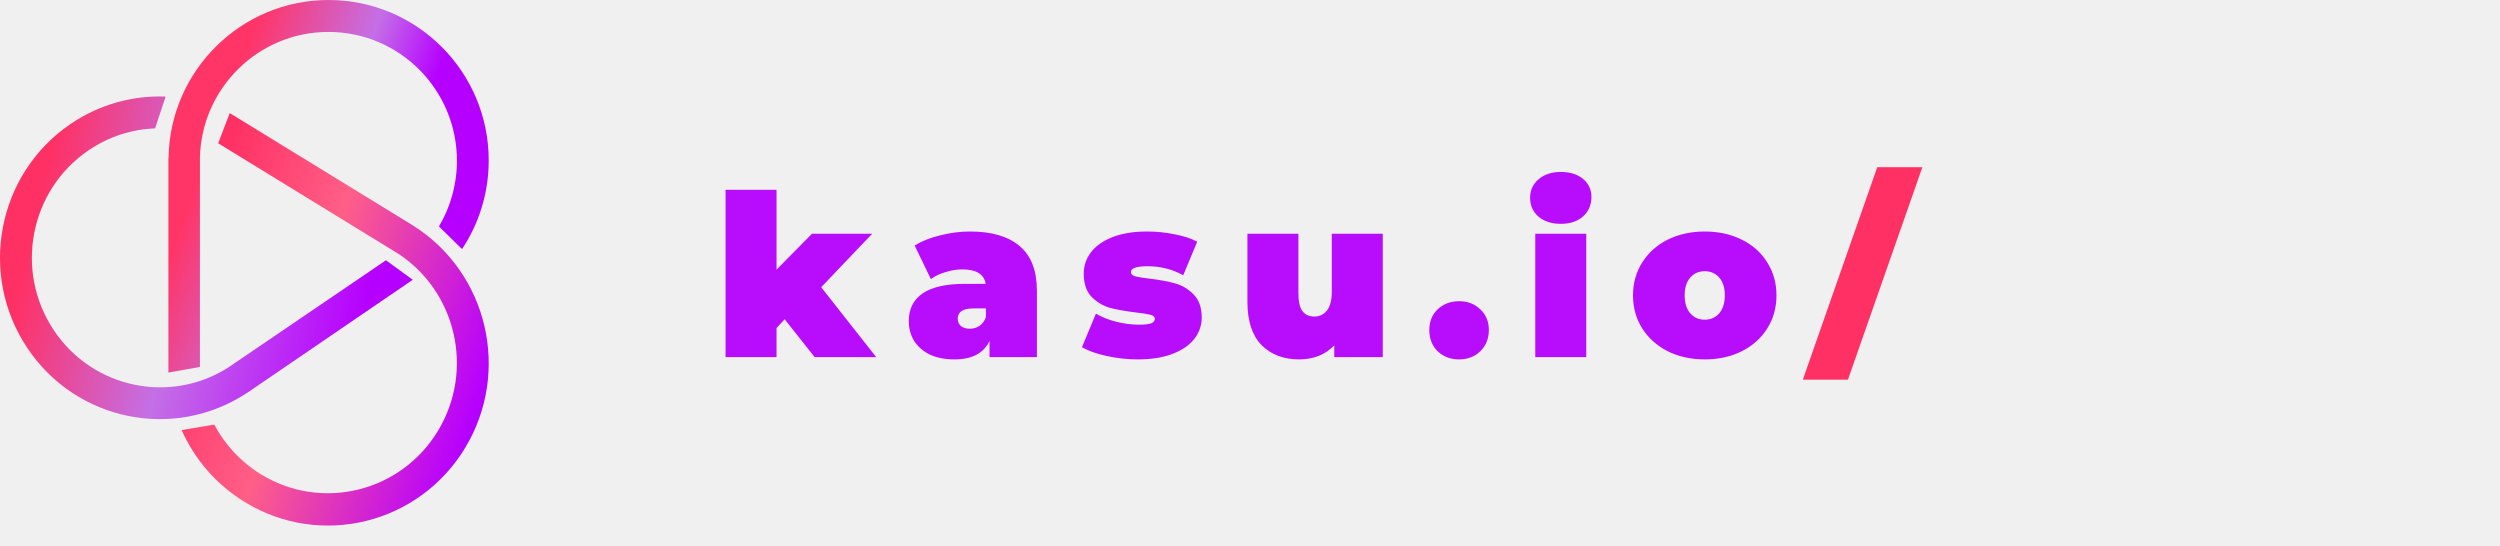
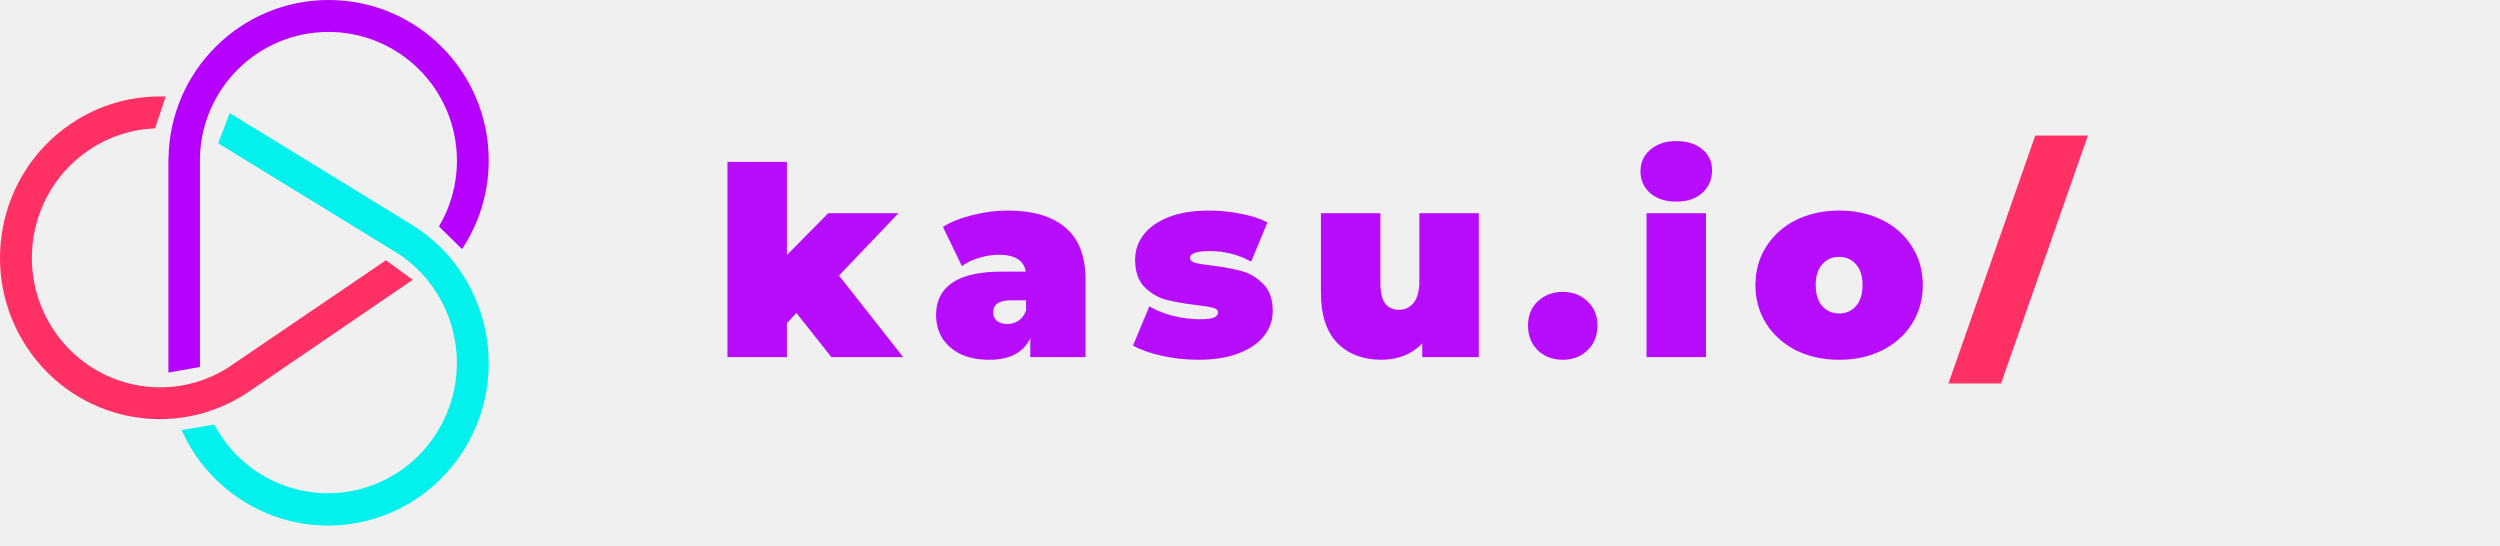
<svg xmlns="http://www.w3.org/2000/svg" width="133" height="29" viewBox="0 0 133 29" fill="none">
  <g clip-path="url(#clip0)">
-     <rect width="132.839" height="28.416" fill="transparent" />
-     <path fill-rule="evenodd" clip-rule="evenodd" d="M10.636 19.522L10.636 8.397L10.636 8.397C10.715 4.695 13.745 1.699 17.472 1.699C21.248 1.699 24.309 4.767 24.309 8.549C24.309 9.827 23.96 11.024 23.352 12.048L24.58 13.251C25.477 11.9 25.999 10.278 25.999 8.534C25.999 3.822 22.186 -1.37122e-09 17.483 -3.06271e-09C12.823 -4.73829e-09 9.038 3.758 8.967 8.397L8.959 8.397L8.959 19.821L10.636 19.522Z" fill="url(#paint0_linear)" />
-     <path fill-rule="evenodd" clip-rule="evenodd" d="M24.758 23.806C27.184 19.768 25.946 14.519 22 12.015L22.001 12.014L21.89 11.946C21.889 11.945 21.888 11.945 21.887 11.944L12.222 6.016L11.607 7.623L21.13 13.464L21.131 13.461C24.27 15.48 25.249 19.675 23.309 22.904C21.342 26.177 17.122 27.219 13.883 25.233C12.797 24.566 11.958 23.644 11.399 22.588L9.662 22.878C10.347 24.415 11.483 25.765 13.017 26.706C17.052 29.181 22.308 27.882 24.758 23.806Z" fill="url(#paint1_linear)" />
-     <path fill-rule="evenodd" clip-rule="evenodd" d="M13.146 20.899L13.147 20.901L21.959 14.884L20.532 13.847L12.212 19.503L12.214 19.506C9.105 21.532 4.948 20.684 2.866 17.573C0.756 14.421 1.576 10.137 4.698 8.006C5.791 7.26 7.022 6.877 8.25 6.829L8.814 5.138C7.072 5.071 5.295 5.543 3.74 6.605C-0.148 9.259 -1.17 14.594 1.458 18.521C4.061 22.411 9.269 23.46 13.146 20.899Z" fill="url(#paint2_linear)" />
-     <path d="M41.744 16.984L41.312 17.452V19H38.6V10.096H41.312V14.344L43.196 12.436H46.4L43.688 15.28L46.616 19H43.34L41.744 16.984ZM51.611 12.316C52.763 12.316 53.643 12.576 54.251 13.096C54.859 13.608 55.163 14.4 55.163 15.472V19H52.643V18.136C52.331 18.792 51.711 19.12 50.783 19.12C50.263 19.12 49.819 19.032 49.451 18.856C49.091 18.672 48.815 18.428 48.623 18.124C48.439 17.812 48.347 17.464 48.347 17.08C48.347 16.432 48.595 15.94 49.091 15.604C49.587 15.268 50.339 15.1 51.347 15.1H52.439C52.351 14.588 51.939 14.332 51.203 14.332C50.907 14.332 50.607 14.38 50.303 14.476C49.999 14.564 49.739 14.688 49.523 14.848L48.659 13.06C49.035 12.828 49.487 12.648 50.015 12.52C50.551 12.384 51.083 12.316 51.611 12.316ZM51.599 17.488C51.791 17.488 51.963 17.436 52.115 17.332C52.267 17.228 52.379 17.072 52.451 16.864V16.408H51.779C51.227 16.408 50.951 16.592 50.951 16.96C50.951 17.112 51.007 17.24 51.119 17.344C51.239 17.44 51.399 17.488 51.599 17.488ZM60.536 19.12C59.976 19.12 59.424 19.06 58.88 18.94C58.336 18.82 57.896 18.664 57.56 18.472L58.304 16.684C58.608 16.868 58.968 17.012 59.384 17.116C59.8 17.22 60.204 17.272 60.596 17.272C60.908 17.272 61.124 17.248 61.244 17.2C61.372 17.144 61.436 17.064 61.436 16.96C61.436 16.856 61.356 16.784 61.196 16.744C61.044 16.704 60.792 16.664 60.44 16.624C59.904 16.56 59.448 16.48 59.072 16.384C58.696 16.28 58.364 16.084 58.076 15.796C57.796 15.508 57.656 15.096 57.656 14.56C57.656 14.136 57.784 13.756 58.04 13.42C58.296 13.084 58.676 12.816 59.18 12.616C59.692 12.416 60.304 12.316 61.016 12.316C61.512 12.316 61.996 12.364 62.468 12.46C62.948 12.548 63.356 12.68 63.692 12.856L62.948 14.644C62.372 14.324 61.74 14.164 61.052 14.164C60.46 14.164 60.164 14.268 60.164 14.476C60.164 14.58 60.244 14.656 60.404 14.704C60.564 14.744 60.816 14.784 61.16 14.824C61.696 14.888 62.148 14.972 62.516 15.076C62.892 15.18 63.22 15.376 63.5 15.664C63.788 15.952 63.932 16.364 63.932 16.9C63.932 17.308 63.804 17.68 63.548 18.016C63.292 18.352 62.908 18.62 62.396 18.82C61.884 19.02 61.264 19.12 60.536 19.12ZM73.563 12.436V19H70.983V18.376C70.743 18.624 70.463 18.812 70.143 18.94C69.823 19.06 69.483 19.12 69.123 19.12C68.291 19.12 67.623 18.868 67.119 18.364C66.615 17.852 66.363 17.084 66.363 16.06V12.436H69.075V15.592C69.075 16.04 69.147 16.36 69.291 16.552C69.435 16.744 69.647 16.84 69.927 16.84C70.191 16.84 70.411 16.736 70.587 16.528C70.763 16.312 70.851 15.976 70.851 15.52V12.436H73.563ZM77.623 19.12C77.167 19.12 76.787 18.976 76.483 18.688C76.187 18.392 76.039 18.016 76.039 17.56C76.039 17.104 76.187 16.736 76.483 16.456C76.787 16.168 77.167 16.024 77.623 16.024C78.079 16.024 78.455 16.168 78.751 16.456C79.055 16.736 79.207 17.104 79.207 17.56C79.207 18.016 79.055 18.392 78.751 18.688C78.455 18.976 78.079 19.12 77.623 19.12ZM81.677 12.436H84.389V19H81.677V12.436ZM83.033 11.908C82.545 11.908 82.149 11.78 81.845 11.524C81.549 11.26 81.401 10.928 81.401 10.528C81.401 10.128 81.549 9.8 81.845 9.544C82.149 9.28 82.545 9.148 83.033 9.148C83.529 9.148 83.925 9.272 84.221 9.52C84.517 9.768 84.665 10.088 84.665 10.48C84.665 10.896 84.517 11.24 84.221 11.512C83.925 11.776 83.529 11.908 83.033 11.908ZM90.692 19.12C89.964 19.12 89.308 18.976 88.724 18.688C88.148 18.392 87.696 17.988 87.368 17.476C87.04 16.956 86.876 16.368 86.876 15.712C86.876 15.056 87.04 14.472 87.368 13.96C87.696 13.44 88.148 13.036 88.724 12.748C89.308 12.46 89.964 12.316 90.692 12.316C91.428 12.316 92.084 12.46 92.66 12.748C93.244 13.036 93.696 13.44 94.016 13.96C94.344 14.472 94.508 15.056 94.508 15.712C94.508 16.368 94.344 16.956 94.016 17.476C93.696 17.988 93.244 18.392 92.66 18.688C92.084 18.976 91.428 19.12 90.692 19.12ZM90.692 17.008C91.004 17.008 91.26 16.896 91.46 16.672C91.66 16.44 91.76 16.12 91.76 15.712C91.76 15.304 91.66 14.988 91.46 14.764C91.26 14.54 91.004 14.428 90.692 14.428C90.38 14.428 90.124 14.54 89.924 14.764C89.724 14.988 89.624 15.304 89.624 15.712C89.624 16.12 89.724 16.44 89.924 16.672C90.124 16.896 90.38 17.008 90.692 17.008Z" fill="#B80DFC" />
-     <path d="M99.87 8.896H102.27L98.31 20.2H95.91L99.87 8.896Z" fill="#FF3064" />
+     <rect width="132.839" height="28.416" fill="none" />
+     <path d="M42.368 16.648L41.864 17.194V19H38.7V8.612H41.864V13.568L44.062 11.342H47.8L44.636 14.66L48.052 19H44.23L42.368 16.648ZM53.607 11.202C54.951 11.202 55.978 11.505 56.687 12.112C57.396 12.709 57.751 13.633 57.751 14.884V19H54.811V17.992C54.447 18.757 53.724 19.14 52.641 19.14C52.034 19.14 51.516 19.037 51.087 18.832C50.667 18.617 50.345 18.333 50.121 17.978C49.906 17.614 49.799 17.208 49.799 16.76C49.799 16.004 50.088 15.43 50.667 15.038C51.246 14.646 52.123 14.45 53.299 14.45H54.573C54.47 13.853 53.99 13.554 53.131 13.554C52.786 13.554 52.436 13.61 52.081 13.722C51.726 13.825 51.423 13.969 51.171 14.156L50.163 12.07C50.602 11.799 51.129 11.589 51.745 11.44C52.37 11.281 52.991 11.202 53.607 11.202ZM53.593 17.236C53.817 17.236 54.018 17.175 54.195 17.054C54.372 16.933 54.503 16.751 54.587 16.508V15.976H53.803C53.159 15.976 52.837 16.191 52.837 16.62C52.837 16.797 52.902 16.947 53.033 17.068C53.173 17.18 53.36 17.236 53.593 17.236ZM63.748 19.14C63.094 19.14 62.45 19.07 61.816 18.93C61.181 18.79 60.668 18.608 60.276 18.384L61.144 16.298C61.498 16.513 61.919 16.681 62.404 16.802C62.889 16.923 63.361 16.984 63.818 16.984C64.182 16.984 64.434 16.956 64.574 16.9C64.723 16.835 64.798 16.741 64.798 16.62C64.798 16.499 64.704 16.415 64.518 16.368C64.341 16.321 64.046 16.275 63.636 16.228C63.011 16.153 62.478 16.06 62.04 15.948C61.601 15.827 61.214 15.598 60.878 15.262C60.551 14.926 60.388 14.445 60.388 13.82C60.388 13.325 60.537 12.882 60.836 12.49C61.135 12.098 61.578 11.785 62.166 11.552C62.763 11.319 63.477 11.202 64.308 11.202C64.886 11.202 65.451 11.258 66.002 11.37C66.562 11.473 67.038 11.627 67.43 11.832L66.562 13.918C65.89 13.545 65.153 13.358 64.35 13.358C63.659 13.358 63.314 13.479 63.314 13.722C63.314 13.843 63.407 13.932 63.594 13.988C63.781 14.035 64.075 14.081 64.476 14.128C65.101 14.203 65.629 14.301 66.058 14.422C66.496 14.543 66.879 14.772 67.206 15.108C67.542 15.444 67.71 15.925 67.71 16.55C67.71 17.026 67.561 17.46 67.262 17.852C66.963 18.244 66.515 18.557 65.918 18.79C65.32 19.023 64.597 19.14 63.748 19.14ZM78.673 11.342V19H75.663V18.272C75.383 18.561 75.056 18.781 74.683 18.93C74.31 19.07 73.913 19.14 73.493 19.14C72.522 19.14 71.743 18.846 71.155 18.258C70.567 17.661 70.273 16.765 70.273 15.57V11.342H73.437V15.024C73.437 15.547 73.521 15.92 73.689 16.144C73.857 16.368 74.105 16.48 74.431 16.48C74.739 16.48 74.996 16.359 75.201 16.116C75.406 15.864 75.509 15.472 75.509 14.94V11.342H78.673ZM83.138 19.14C82.606 19.14 82.163 18.972 81.808 18.636C81.463 18.291 81.29 17.852 81.29 17.32C81.29 16.788 81.463 16.359 81.808 16.032C82.163 15.696 82.606 15.528 83.138 15.528C83.67 15.528 84.109 15.696 84.454 16.032C84.809 16.359 84.986 16.788 84.986 17.32C84.986 17.852 84.809 18.291 84.454 18.636C84.109 18.972 83.67 19.14 83.138 19.14ZM87.595 11.342H90.759V19H87.595V11.342ZM89.177 10.726C88.608 10.726 88.146 10.577 87.791 10.278C87.446 9.97 87.273 9.583 87.273 9.116C87.273 8.649 87.446 8.267 87.791 7.968C88.146 7.66 88.608 7.506 89.177 7.506C89.756 7.506 90.218 7.651 90.563 7.94C90.909 8.229 91.081 8.603 91.081 9.06C91.081 9.545 90.909 9.947 90.563 10.264C90.218 10.572 89.756 10.726 89.177 10.726ZM97.841 19.14C96.992 19.14 96.226 18.972 95.545 18.636C94.873 18.291 94.346 17.819 93.963 17.222C93.58 16.615 93.389 15.929 93.389 15.164C93.389 14.399 93.58 13.717 93.963 13.12C94.346 12.513 94.873 12.042 95.545 11.706C96.226 11.37 96.992 11.202 97.841 11.202C98.7 11.202 99.465 11.37 100.137 11.706C100.818 12.042 101.346 12.513 101.719 13.12C102.102 13.717 102.293 14.399 102.293 15.164C102.293 15.929 102.102 16.615 101.719 17.222C101.346 17.819 100.818 18.291 100.137 18.636C99.465 18.972 98.7 19.14 97.841 19.14ZM97.841 16.676C98.205 16.676 98.504 16.545 98.737 16.284C98.97 16.013 99.087 15.64 99.087 15.164C99.087 14.688 98.97 14.319 98.737 14.058C98.504 13.797 98.205 13.666 97.841 13.666C97.477 13.666 97.178 13.797 96.945 14.058C96.712 14.319 96.595 14.688 96.595 15.164C96.595 15.64 96.712 16.013 96.945 16.284C97.178 16.545 97.477 16.676 97.841 16.676Z" fill="#B80DFC" />
+     <path d="M108.277 7.212H111.077L106.457 20.4H103.657L108.277 7.212Z" fill="#FF3064" />
+     <path fill-rule="evenodd" clip-rule="evenodd" d="M10.636 19.522L10.636 8.397L10.636 8.397C10.715 4.695 13.745 1.699 17.472 1.699C21.248 1.699 24.309 4.767 24.309 8.549C24.309 9.827 23.96 11.024 23.352 12.048L24.58 13.251C25.477 11.9 25.999 10.278 25.999 8.534C25.999 3.822 22.186 -1.37122e-09 17.483 -3.06271e-09C12.823 -4.73829e-09 9.038 3.758 8.967 8.397L8.959 8.397L8.959 19.821L10.636 19.522Z" fill="#B601FF" />
+     <path fill-rule="evenodd" clip-rule="evenodd" d="M24.758 23.806C27.184 19.768 25.946 14.518 22 12.015L22.001 12.014L21.89 11.946C21.889 11.945 21.888 11.944 21.887 11.944L12.222 6.016L11.607 7.623L21.13 13.464L21.131 13.461C24.27 15.48 25.249 19.675 23.309 22.904C21.342 26.177 17.122 27.219 13.883 25.233C12.796 24.566 11.958 23.643 11.398 22.588L9.662 22.878C10.347 24.415 11.483 25.765 13.017 26.706C17.052 29.181 22.308 27.882 24.758 23.806Z" fill="#02F1ED" />
+     <path fill-rule="evenodd" clip-rule="evenodd" d="M13.146 20.899L13.147 20.901L21.959 14.884L20.532 13.847L12.212 19.503L12.214 19.506C9.105 21.532 4.948 20.684 2.866 17.573C0.756 14.421 1.576 10.137 4.698 8.006C5.791 7.26 7.022 6.877 8.25 6.829L8.814 5.138C7.072 5.071 5.295 5.543 3.74 6.605C-0.148 9.259 -1.17 14.594 1.458 18.521C4.061 22.411 9.269 23.46 13.146 20.899Z" fill="#FF3064" />
  </g>
  <defs>
-     <linearGradient id="paint0_linear" x1="0.205" y1="14.191" x2="17.245" y2="20.46" gradientUnits="userSpaceOnUse">
-       <stop offset="0.448" stop-color="#FF3568" />
-       <stop offset="0.781" stop-color="#C46FE6" />
-       <stop offset="1" stop-color="#B600FF" />
-     </linearGradient>
-     <linearGradient id="paint1_linear" x1="6.782" y1="23.45" x2="22.896" y2="28.87" gradientUnits="userSpaceOnUse">
-       <stop stop-color="#FF3064" />
-       <stop offset="0.411" stop-color="#FF5F87" />
-       <stop offset="1" stop-color="#B600FF" />
-     </linearGradient>
-     <linearGradient id="paint2_linear" x1="-0" y1="19.433" x2="17.747" y2="23.536" gradientUnits="userSpaceOnUse">
-       <stop stop-color="#FF3064" />
-       <stop offset="0.458" stop-color="#C46FE6" />
-       <stop offset="1" stop-color="#B600FF" />
-     </linearGradient>
    <clipPath id="clip0">
      <rect width="132.839" height="28.416" fill="white" />
    </clipPath>
  </defs>
</svg>
